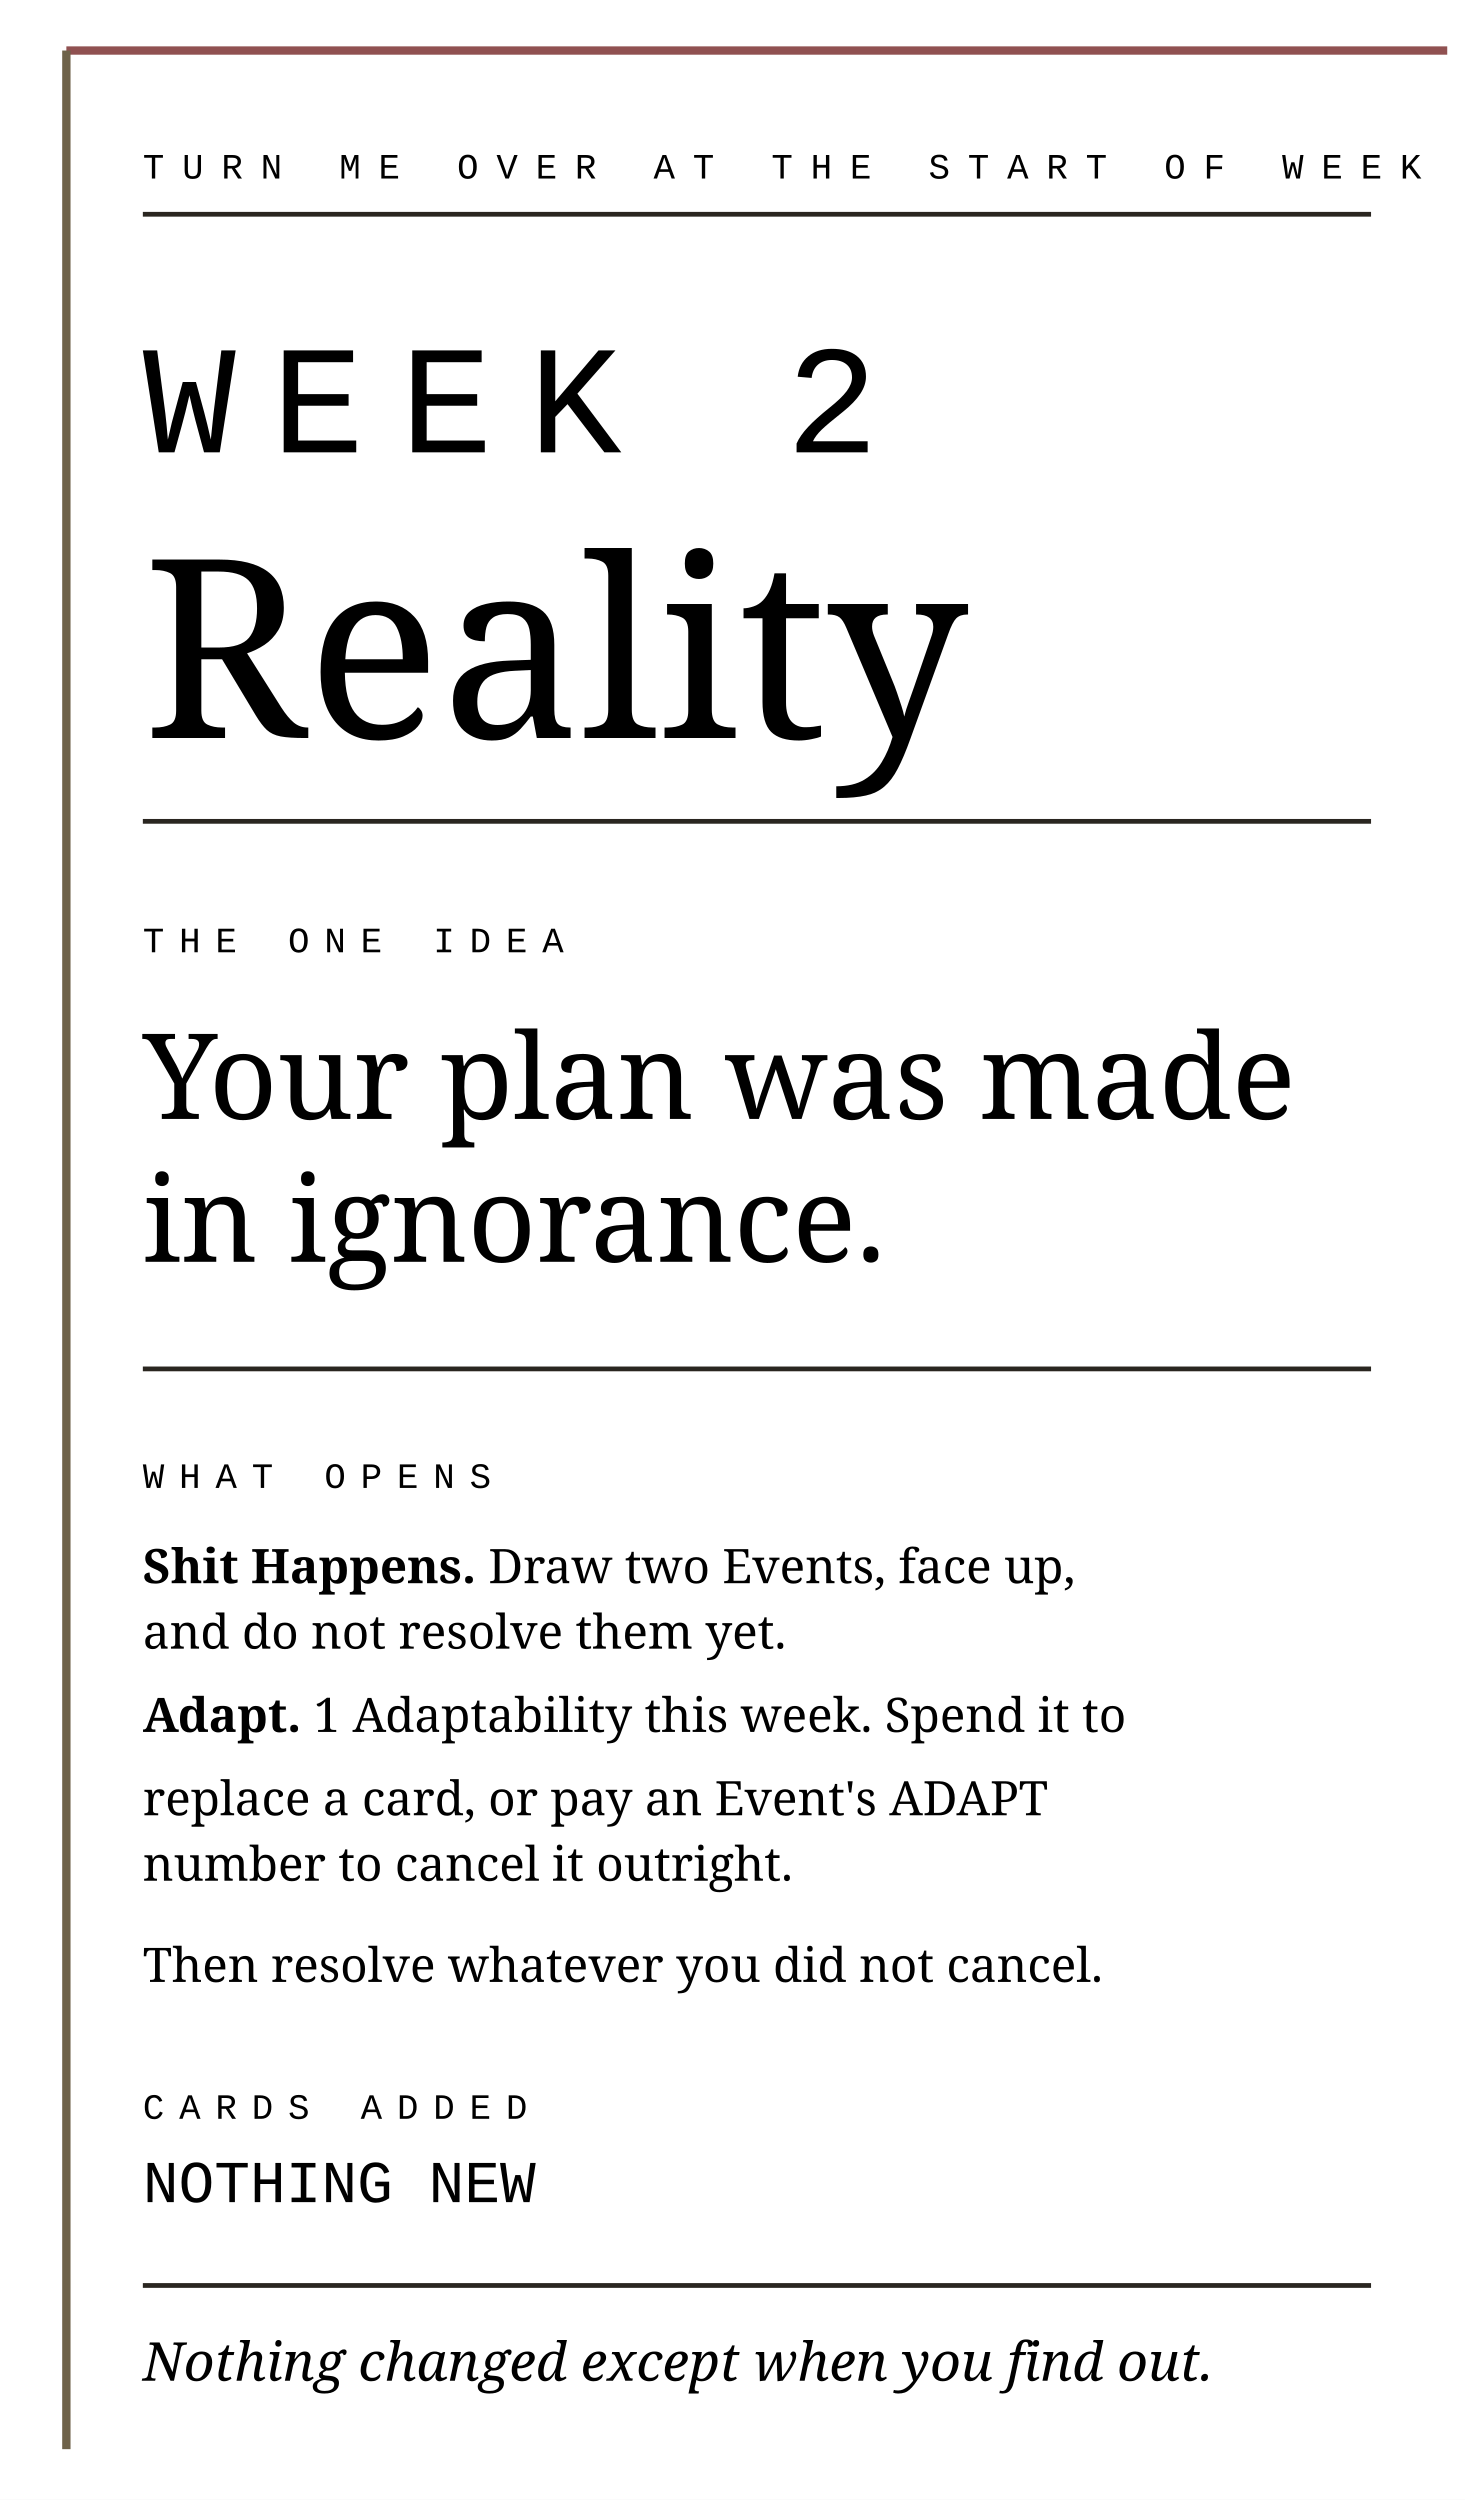
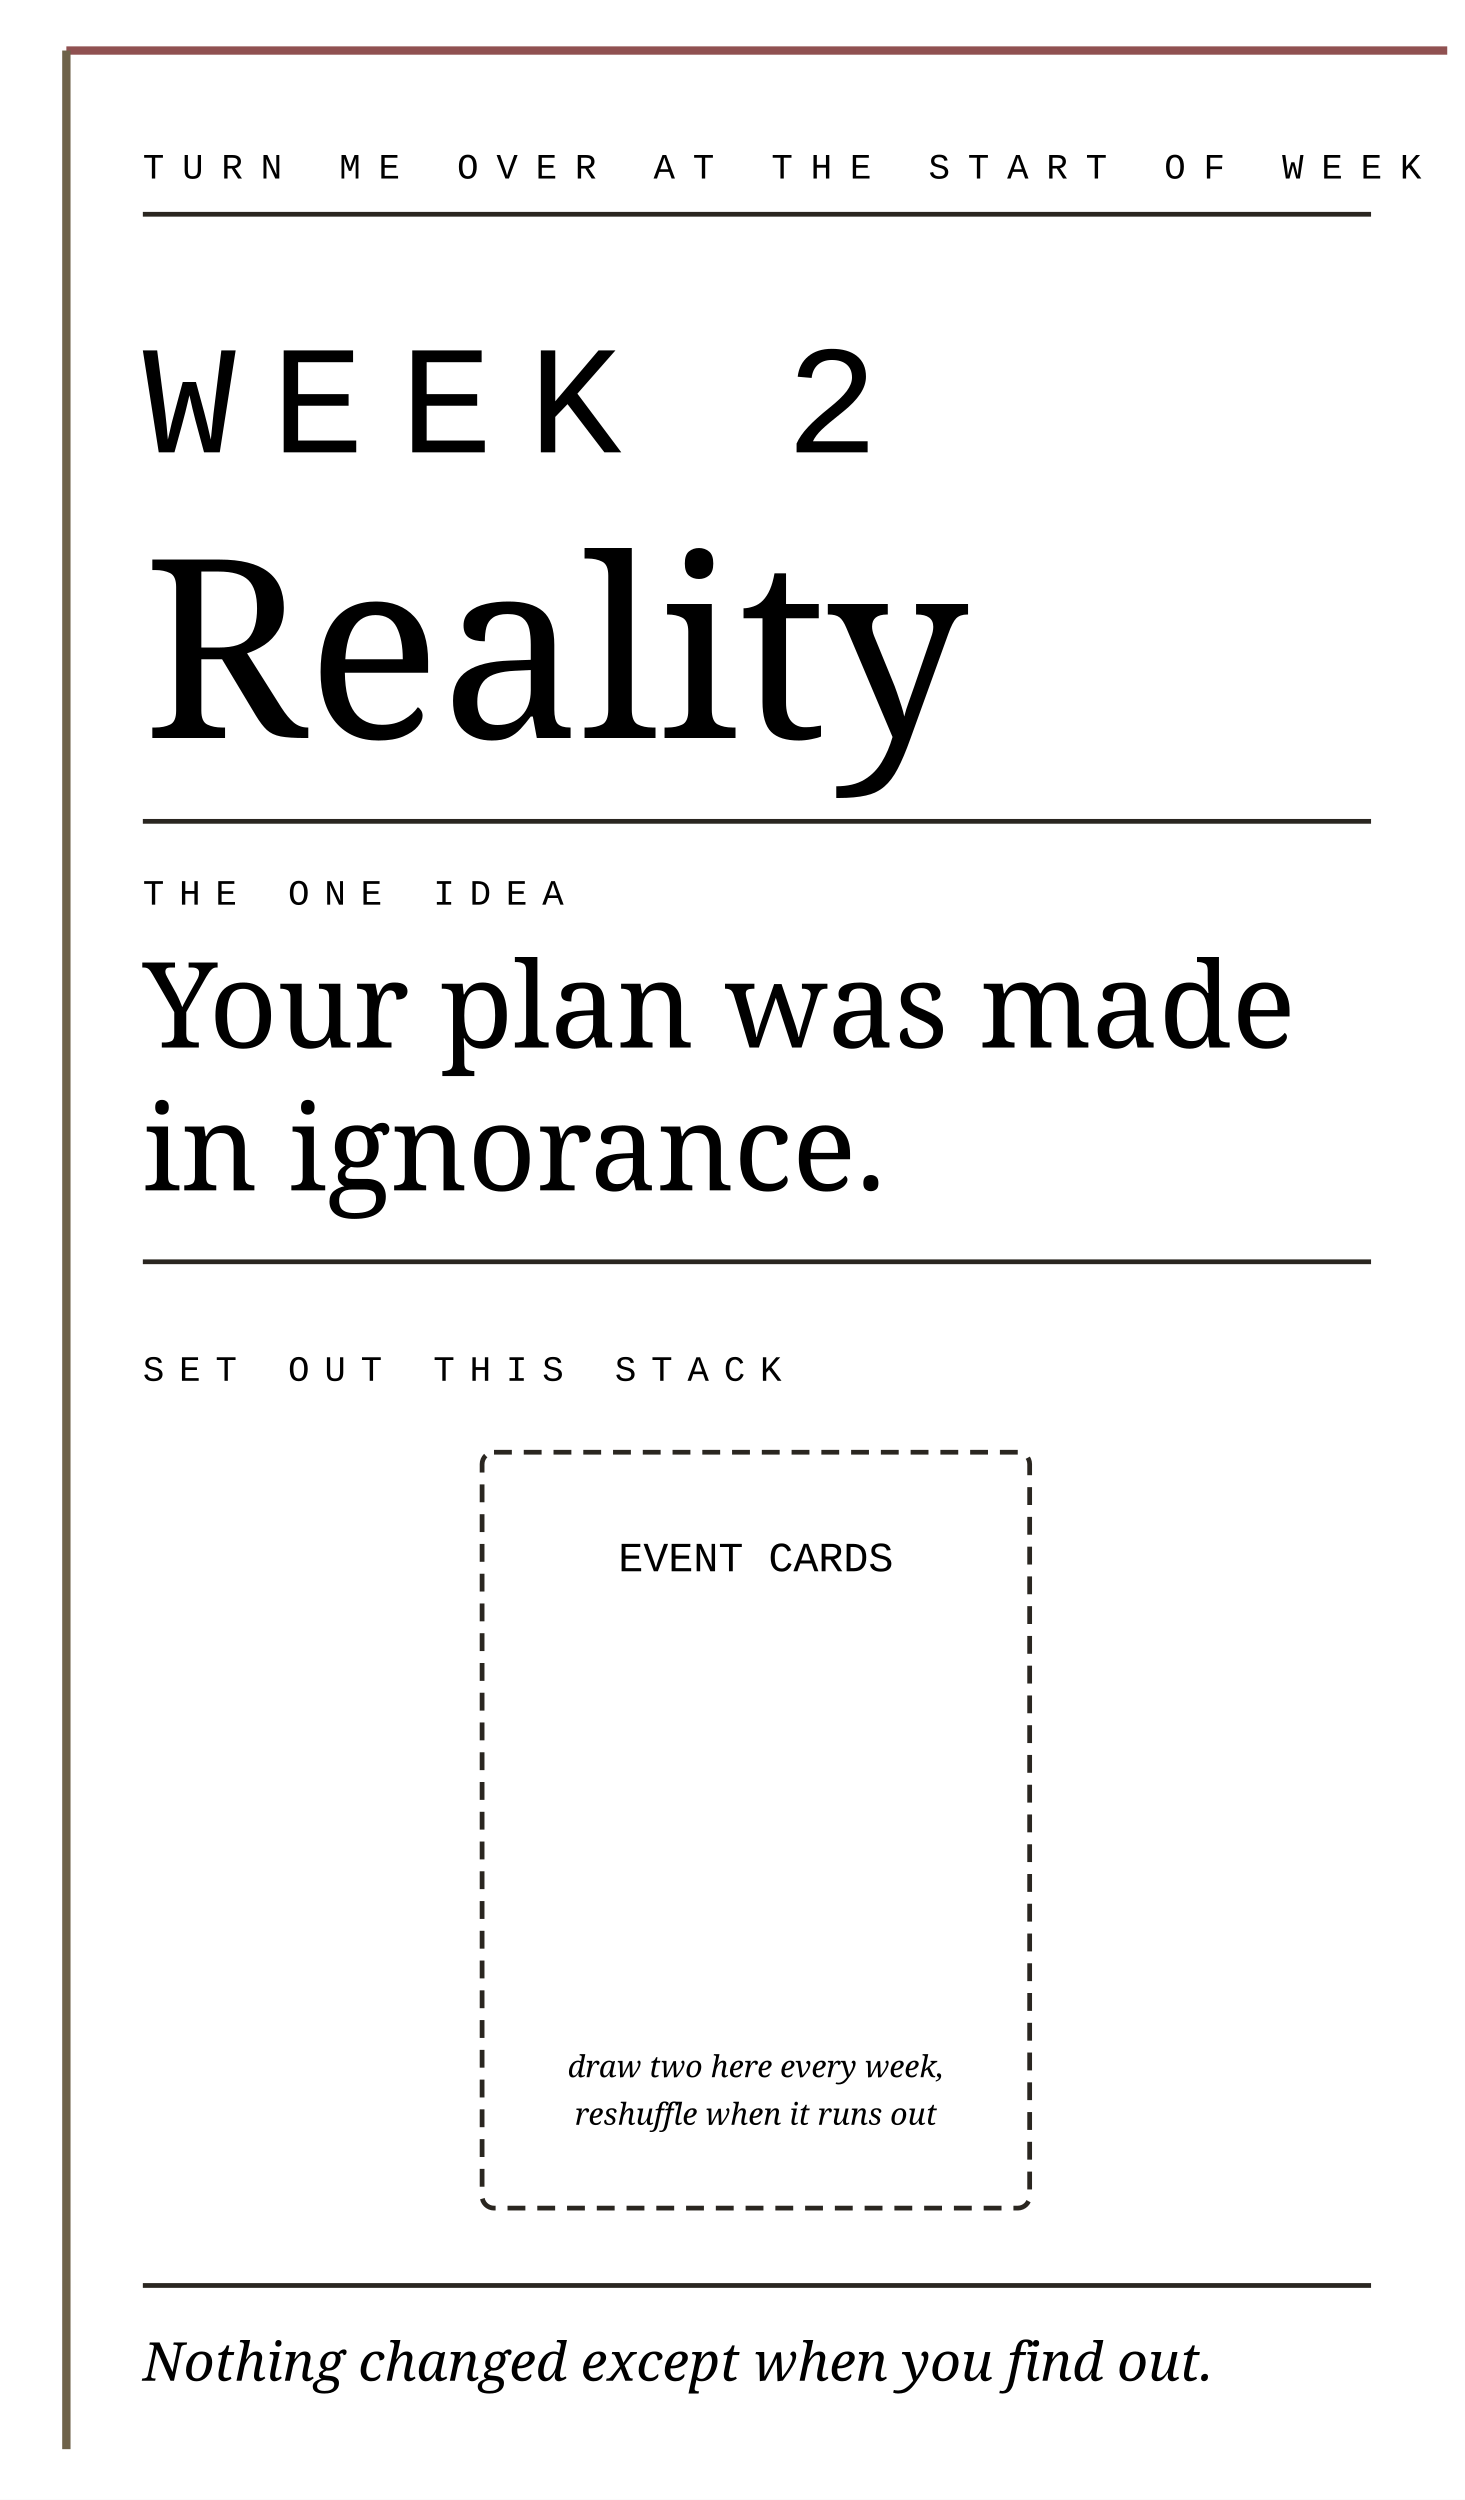
<svg xmlns="http://www.w3.org/2000/svg" width="174mm" height="297mm" viewBox="0 0 174 297">
  <style>
  .s { font-family:"EB Garamond",Garamond,Georgia,serif; fill:#000000; }
  .m { font-family:"IBM Plex Mono","Courier New",monospace; fill:#000000; }
  .h { fill:none; stroke:#2A2620; stroke-width:.8; }
  .q { fill:#000000; }
</style>
  <g transform="scale(0.7070707)">
    <rect width="297" height="420" fill="#FFFFFF" />
    <text x="24" y="30" class="m q" font-size="6" letter-spacing="3">TURN ME OVER AT THE START OF WEEK 2</text>
    <line x1="24" y1="36" x2="230.36" y2="36" class="h" />
    <text x="24" y="76" class="m" font-size="26" letter-spacing="6">WEEK 2</text>
    <text x="24" y="124" class="s" font-size="42">Reality</text>
    <line x1="24" y1="138" x2="230.36" y2="138" class="h" stroke-width="1.2" />
-     <text x="24" y="160" class="m q" font-size="6" letter-spacing="2.5">THE ONE IDEA</text>
-     <text x="24" y="188" class="s" font-size="20">Your plan was made</text>
-     <text x="24" y="212" class="s" font-size="20">in ignorance.</text>
-     <line x1="24" y1="230" x2="230.36" y2="230" class="h" stroke-width=".5" />
-     <text x="24" y="250" class="m q" font-size="6" letter-spacing="2.5">WHAT OPENS</text>
-     <text x="24" y="266" class="s" font-size="8">
-       <tspan font-weight="bold">Shit Happens.</tspan> Draw two Events, face up,</text>
-     <text x="24" y="277" class="s" font-size="8">and do not resolve them yet.</text>
-     <text x="24" y="291" class="s" font-size="8">
-       <tspan font-weight="bold">Adapt.</tspan> 1 Adaptability this week. Spend it to</text>
-     <text x="24" y="305" class="s" font-size="8">replace a card, or pay an Event's ADAPT</text>
-     <text x="24" y="316" class="s" font-size="8">number to cancel it outright.</text>
-     <text x="24" y="333" class="s" font-size="8">Then resolve whatever you did not cancel.</text>
-     <text x="24" y="356" class="m q" font-size="6" letter-spacing="2.5">CARDS ADDED</text>
-     <text x="24" y="370" class="m" font-size="10">NOTHING NEW</text>
+     <text x="24" y="152" class="m q" font-size="6" letter-spacing="2.5">THE ONE IDEA</text>
+     <text x="24" y="176" class="s" font-size="20">Your plan was made</text>
+     <text x="24" y="200" class="s" font-size="20">in ignorance.</text>
+     <line x1="24" y1="212" x2="230.36" y2="212" class="h" stroke-width=".5" />
+     <text x="24" y="232" class="m q" font-size="6" letter-spacing="2.5">SET OUT THIS STACK</text>
+     <rect x="81" y="244" width="92" height="127" rx="2" class="h" stroke-width=".5" stroke-dasharray="3 2" />
+     <text x="127" y="264" class="m q" font-size="7" text-anchor="middle">EVENT CARDS</text>
+     <text x="127" y="349" class="s q" font-size="5.1" text-anchor="middle" font-style="italic">draw two here every week,</text>
+     <text x="127" y="357" class="s q" font-size="5.1" text-anchor="middle" font-style="italic">reshuffle when it runs out</text>
    <line x1="24" y1="384" x2="230.36" y2="384" class="h" stroke-width=".5" />
    <text x="24" y="400" class="s" font-size="9" font-style="italic">Nothing changed except when you find out.</text>
    <line x1="11.15" y1="8.49" x2="243.16" y2="8.49" stroke="#905151" stroke-width="1.4" />
    <line x1="11.15" y1="8.49" x2="11.15" y2="411.5" stroke="#6E6249" stroke-width="1.4" />
  </g>
</svg>
